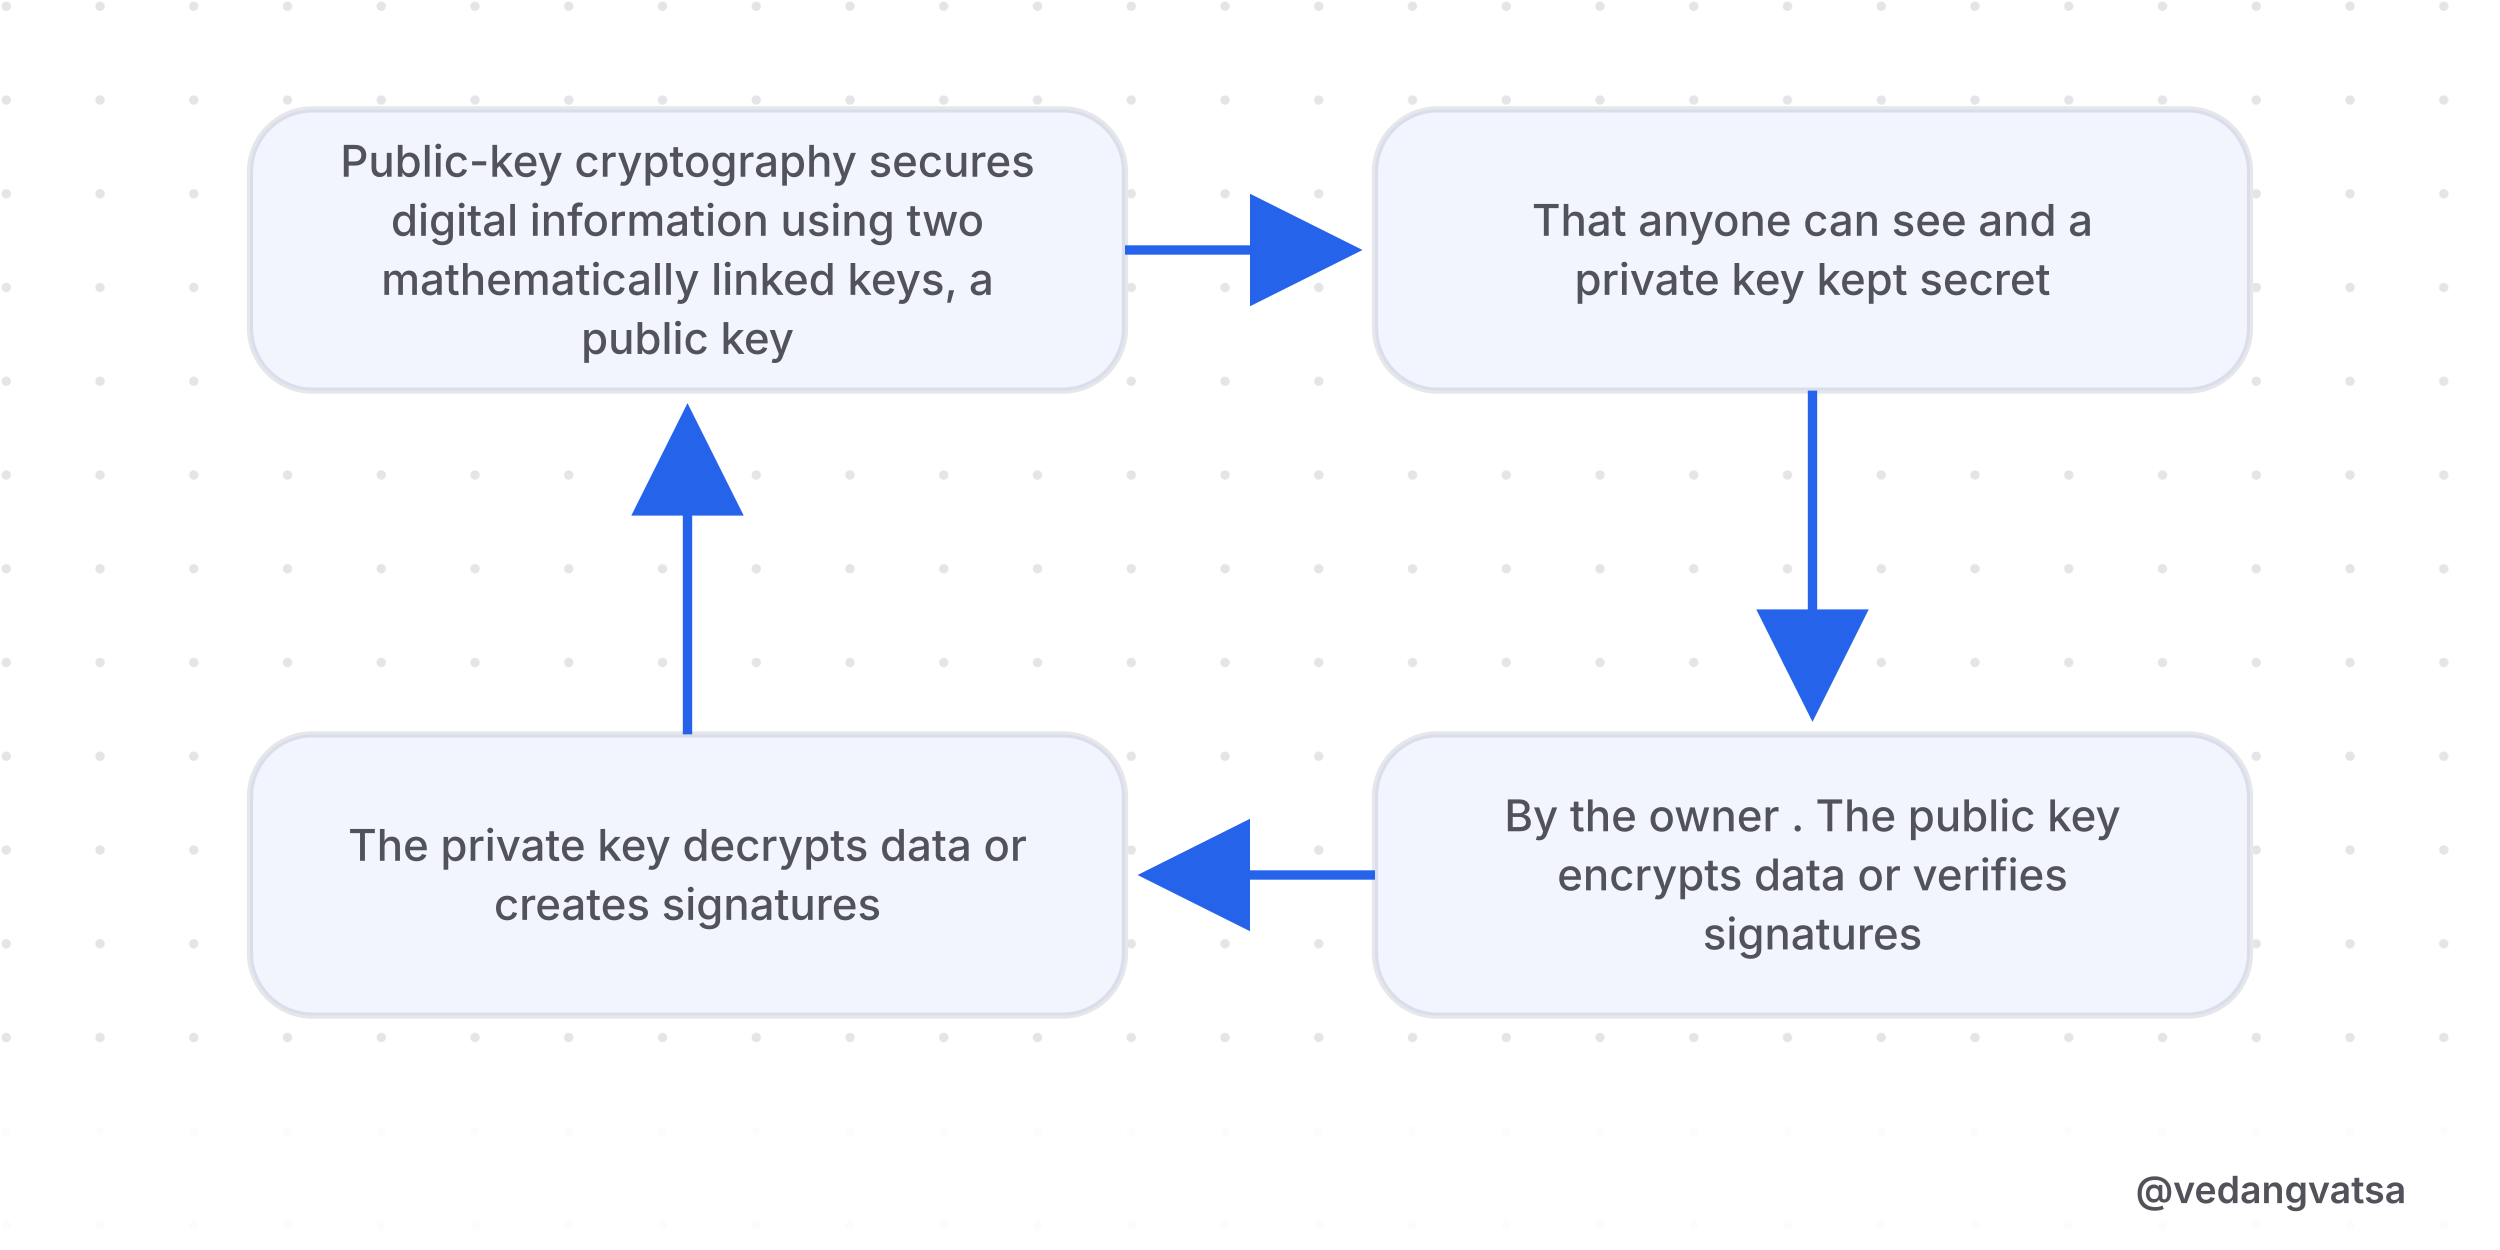
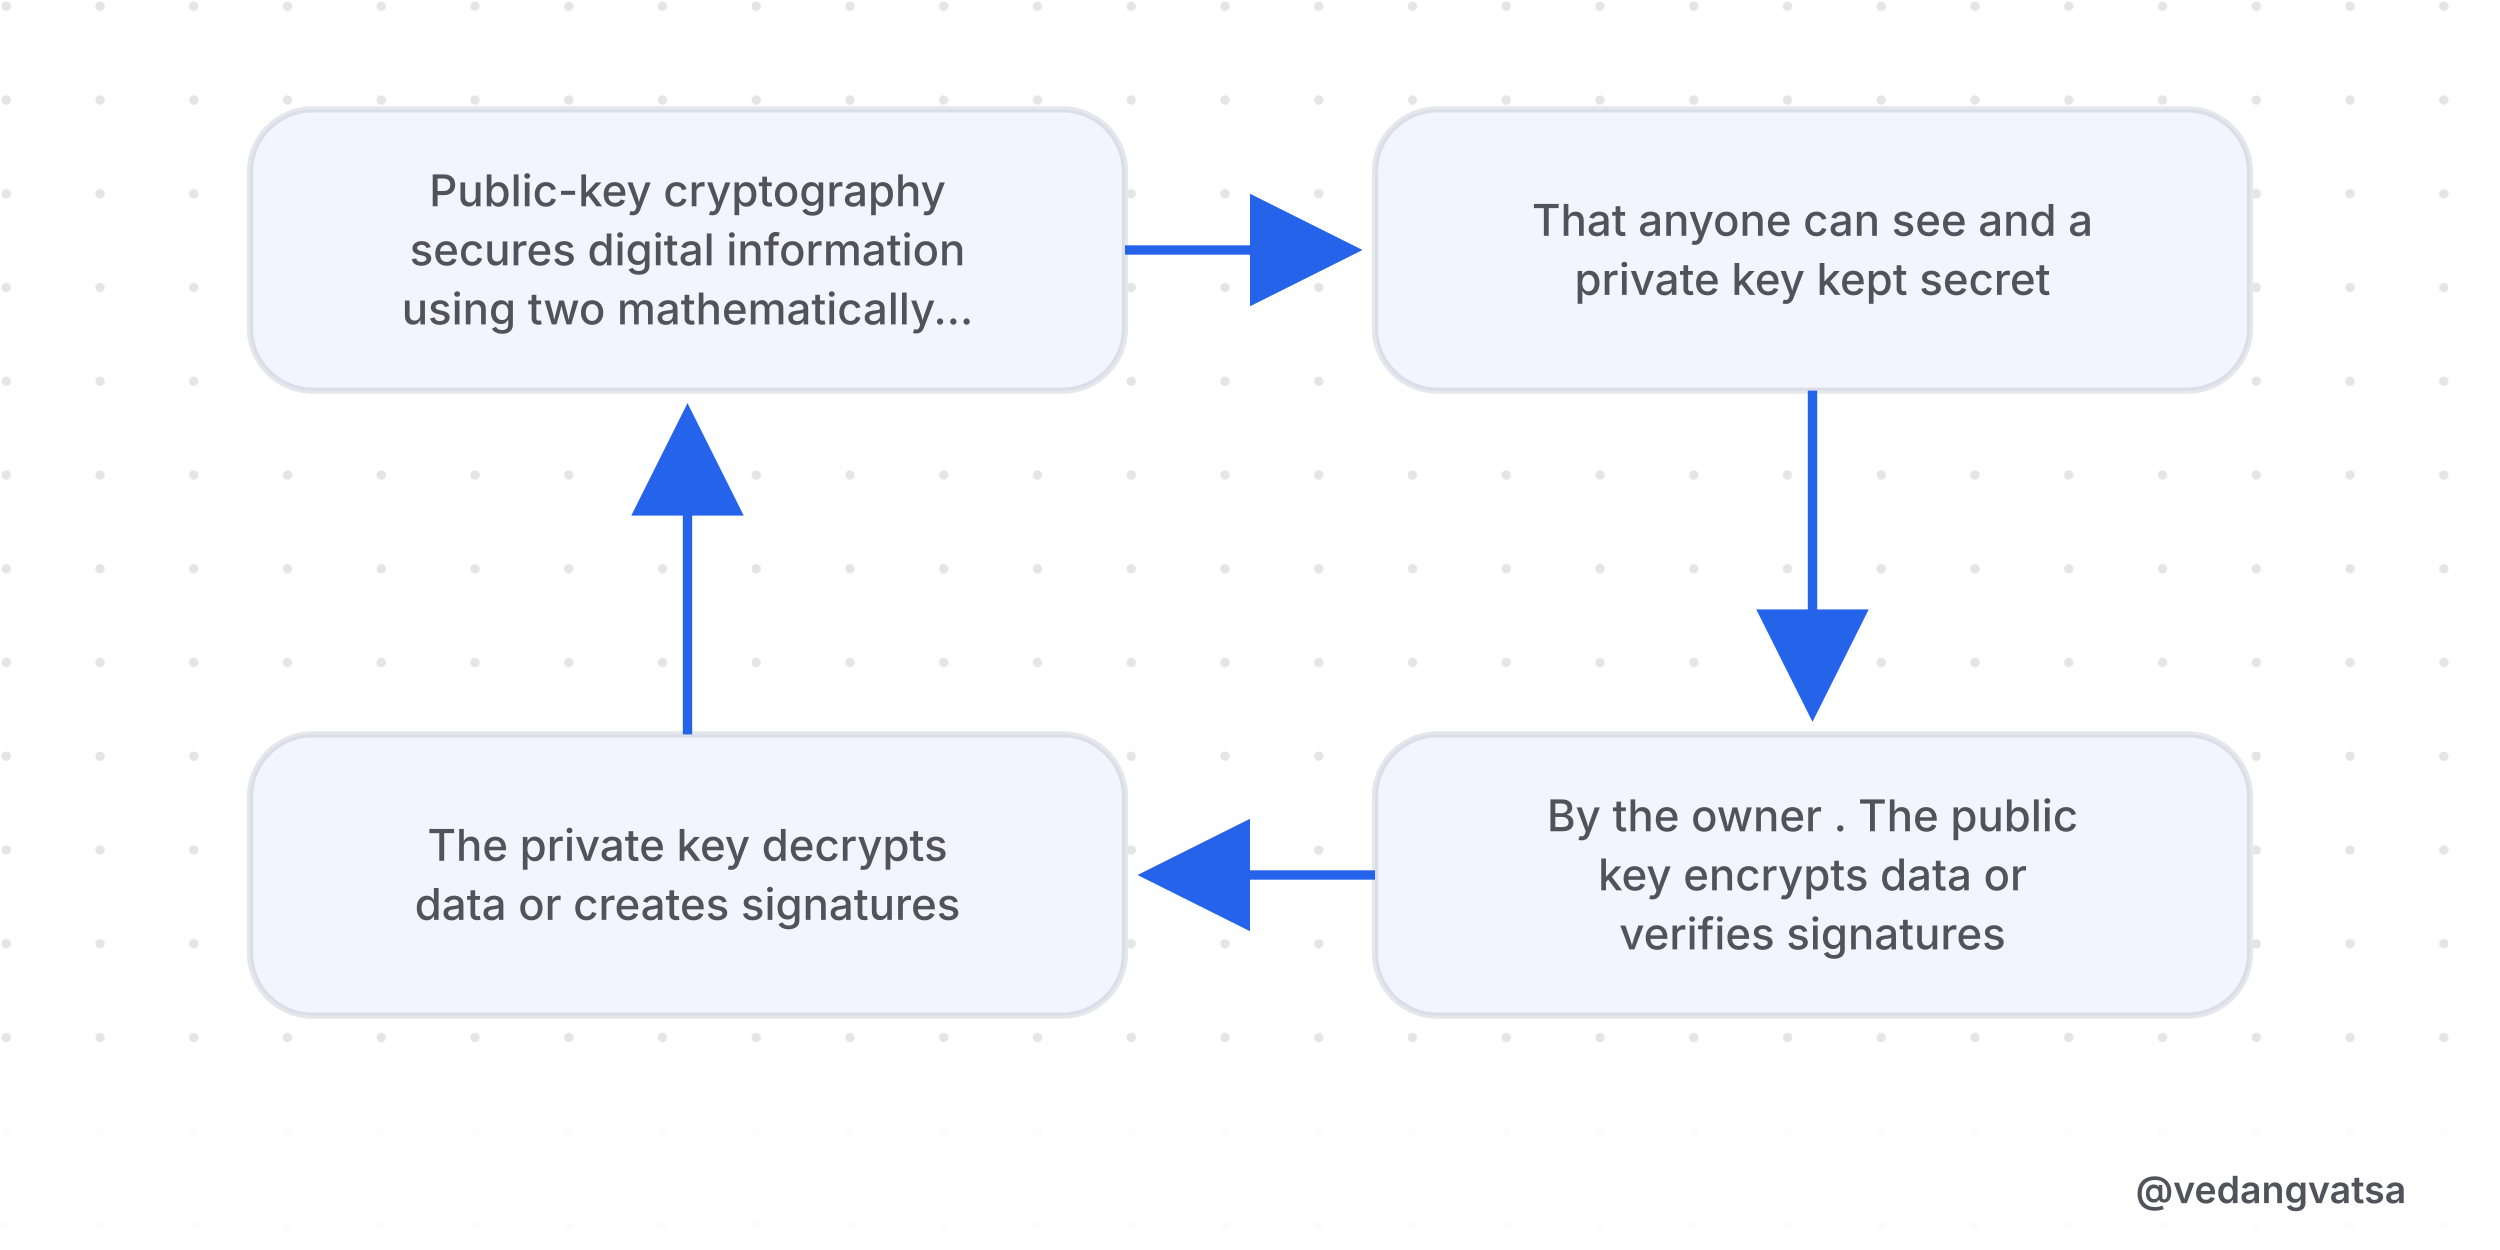
<svg xmlns="http://www.w3.org/2000/svg" viewBox="0 0 800 400" width="800" height="400" style="background-color:#ffffff">
  <defs>
    <pattern id="grid" width="30" height="30" patternUnits="userSpaceOnUse">
      <circle cx="2" cy="2" r="1.5" fill="#52525b" opacity="0.15" />
    </pattern>
    <marker id="arrow" markerWidth="12" markerHeight="12" refX="10" refY="6" orient="auto">
      <path d="M 0 0 L 12 6 L 0 12 z" fill="#2563eb" />
    </marker>
  </defs>
  <rect width="800" height="400" fill="#ffffff" />
  <rect width="800" height="400" fill="url(#grid)" />
  <g>
    <rect x="80" y="35" width="280" height="90" rx="20" fill="#ffffff" stroke="#e5e7eb" stroke-width="2" />
    <rect x="80" y="35" width="280" height="90" rx="20" fill="rgba(37,99,235,0.06)" />
-     <text x="220" y="56.55" font-family="'Inter',sans-serif" font-weight="500" font-size="14" fill="#52525b" text-anchor="middle">Public-key cryptography secures</text>
-     <text x="220" y="75.45" font-family="'Inter',sans-serif" font-weight="500" font-size="14" fill="#52525b" text-anchor="middle">digital information using two</text>
-     <text x="220" y="94.35" font-family="'Inter',sans-serif" font-weight="500" font-size="14" fill="#52525b" text-anchor="middle">mathematically linked keys, a</text>
-     <text x="220" y="113.25" font-family="'Inter',sans-serif" font-weight="500" font-size="14" fill="#52525b" text-anchor="middle">public key</text>
+     <text x="220" y="66" font-family="'Inter',sans-serif" font-weight="500" font-size="14" fill="#52525b" text-anchor="middle">Public-key cryptography</text>
+     <text x="220" y="84.9" font-family="'Inter',sans-serif" font-weight="500" font-size="14" fill="#52525b" text-anchor="middle">secures digital information</text>
+     <text x="220" y="103.8" font-family="'Inter',sans-serif" font-weight="500" font-size="14" fill="#52525b" text-anchor="middle">using two mathematically...</text>
    <line x1="360" y1="80" x2="430" y2="80" stroke="#2563eb" stroke-width="3" marker-end="url(#arrow)" />
    <rect x="440" y="35" width="280" height="90" rx="20" fill="#ffffff" stroke="#e5e7eb" stroke-width="2" />
    <rect x="440" y="35" width="280" height="90" rx="20" fill="rgba(37,99,235,0.06)" />
    <text x="580" y="75.45" font-family="'Inter',sans-serif" font-weight="500" font-size="14" fill="#52525b" text-anchor="middle">That anyone can see and a</text>
    <text x="580" y="94.35" font-family="'Inter',sans-serif" font-weight="500" font-size="14" fill="#52525b" text-anchor="middle">private key kept secret</text>
    <line x1="580" y1="125" x2="580" y2="225" stroke="#2563eb" stroke-width="3" marker-end="url(#arrow)" />
    <rect x="440" y="235" width="280" height="90" rx="20" fill="#ffffff" stroke="#e5e7eb" stroke-width="2" />
    <rect x="440" y="235" width="280" height="90" rx="20" fill="rgba(37,99,235,0.06)" />
-     <text x="580" y="266" font-family="'Inter',sans-serif" font-weight="500" font-size="14" fill="#52525b" text-anchor="middle">By the owner . The public key</text>
-     <text x="580" y="284.9" font-family="'Inter',sans-serif" font-weight="500" font-size="14" fill="#52525b" text-anchor="middle">encrypts data or verifies</text>
-     <text x="580" y="303.8" font-family="'Inter',sans-serif" font-weight="500" font-size="14" fill="#52525b" text-anchor="middle">signatures</text>
+     <text x="580" y="266" font-family="'Inter',sans-serif" font-weight="500" font-size="14" fill="#52525b" text-anchor="middle">By the owner . The public</text>
+     <text x="580" y="284.9" font-family="'Inter',sans-serif" font-weight="500" font-size="14" fill="#52525b" text-anchor="middle">key encrypts data or</text>
+     <text x="580" y="303.8" font-family="'Inter',sans-serif" font-weight="500" font-size="14" fill="#52525b" text-anchor="middle">verifies signatures</text>
    <line x1="440" y1="280" x2="370" y2="280" stroke="#2563eb" stroke-width="3" marker-end="url(#arrow)" />
    <rect x="80" y="235" width="280" height="90" rx="20" fill="#ffffff" stroke="#e5e7eb" stroke-width="2" />
    <rect x="80" y="235" width="280" height="90" rx="20" fill="rgba(37,99,235,0.06)" />
-     <text x="220" y="275.45" font-family="'Inter',sans-serif" font-weight="500" font-size="14" fill="#52525b" text-anchor="middle">The private key decrypts data or</text>
-     <text x="220" y="294.35" font-family="'Inter',sans-serif" font-weight="500" font-size="14" fill="#52525b" text-anchor="middle">creates signatures</text>
+     <text x="220" y="275.45" font-family="'Inter',sans-serif" font-weight="500" font-size="14" fill="#52525b" text-anchor="middle">The private key decrypts</text>
+     <text x="220" y="294.35" font-family="'Inter',sans-serif" font-weight="500" font-size="14" fill="#52525b" text-anchor="middle">data or creates signatures</text>
    <line x1="220" y1="235" x2="220" y2="135" stroke="#2563eb" stroke-width="3" marker-end="url(#arrow)" />
  </g>
  <rect x="0" y="360" width="800" height="40" fill="#ffffff" opacity="0.9" />
  <text x="770" y="385" font-family="'Inter',sans-serif" font-weight="600" font-size="12" fill="#52525b" text-anchor="end">@vedangvatsa</text>
</svg>
